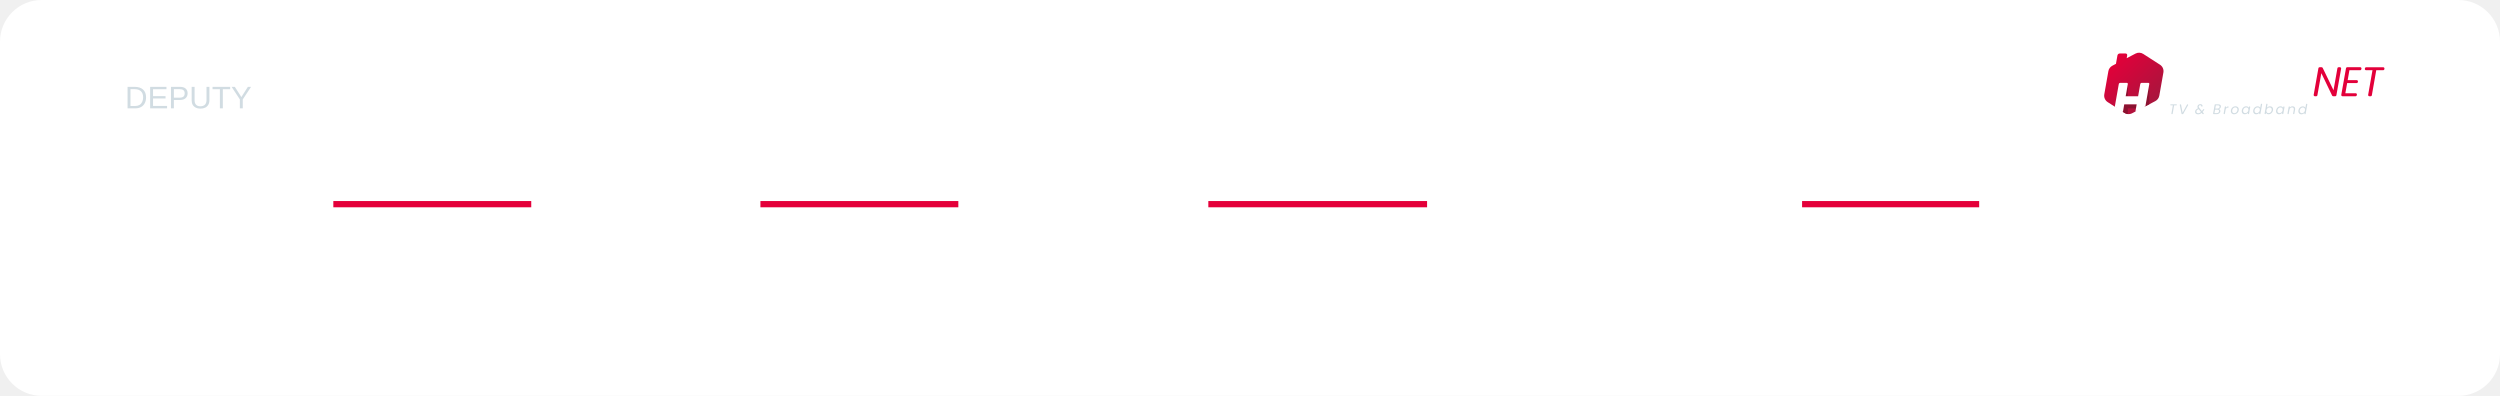
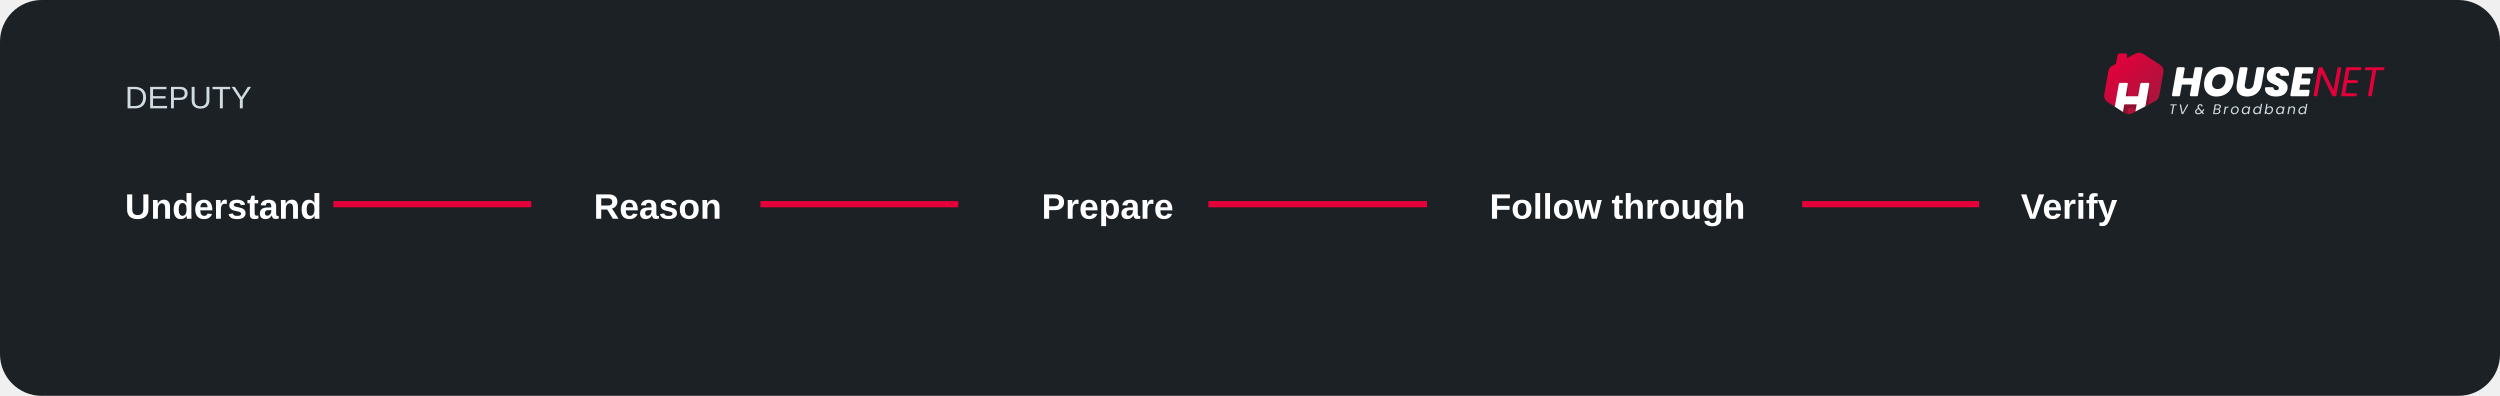
<svg xmlns="http://www.w3.org/2000/svg" viewBox="0 0 1200 190" role="img" aria-labelledby="t">
-   <rect width="1200" height="190" rx="20" fill="#FFFFFF" />
+   <rect width="1200" height="190" rx="20" fill="#1C2125" />
  <text x="60" y="52" font-family="Arial,sans-serif" font-size="15" fill="#D1DCE2">DEPUTY</text>
  <g font-family="Arial,sans-serif" fill="white" font-size="17" font-weight="700">
    <text x="60" y="105">Understand</text>
    <text x="285" y="105">Reason</text>
    <text x="500" y="105">Prepare</text>
    <text x="715" y="105">Follow through</text>
    <text x="970" y="105">Verify</text>
  </g>
  <g stroke="#E4003A" stroke-width="3">
    <path d="M160 98h95M365 98h95M580 98h105M865 98h85" />
  </g>
  <g transform="translate(1010 25) scale(.62)">
    <path d="M56.284 40.947C56.255 41.108 56.115 41.227 55.95 41.227H54.164L53.018 47.759C52.989 47.919 52.849 48.039 52.684 48.039H52.383C52.173 48.039 52.012 47.849 52.049 47.639L53.175 41.223H51.513C51.299 41.223 51.142 41.029 51.179 40.823V40.794C51.221 40.596 51.394 40.452 51.596 40.452H55.872C56.131 40.452 56.329 40.687 56.284 40.947Z" fill="#D1DCE2" />
    <path d="M59.567 40.798L60.713 46.975L64.131 40.675C64.205 40.538 64.346 40.456 64.498 40.456H64.605C64.923 40.456 65.125 40.798 64.972 41.079L61.204 47.87C61.142 47.977 61.031 48.043 60.907 48.043H60.243C60.082 48.043 59.942 47.927 59.909 47.771L58.54 40.959C58.486 40.699 58.684 40.456 58.952 40.456H59.158C59.361 40.456 59.534 40.6 59.571 40.798H59.567Z" fill="#D1DCE2" />
    <path d="M89.818 43.495C89.525 43.788 89.166 44.002 88.746 44.13C89.1 44.188 89.393 44.361 89.616 44.645C89.838 44.93 89.954 45.272 89.954 45.664C89.954 45.779 89.942 45.891 89.921 46.002C89.855 46.386 89.698 46.732 89.447 47.041C89.195 47.35 88.87 47.594 88.461 47.771C88.053 47.948 87.6 48.039 87.088 48.039H84.759C84.499 48.039 84.301 47.804 84.346 47.548L85.546 40.798C85.583 40.601 85.757 40.452 85.959 40.452H88.329C89.01 40.452 89.529 40.596 89.88 40.889C90.23 41.178 90.408 41.557 90.408 42.023C90.408 42.139 90.395 42.258 90.375 42.382C90.296 42.831 90.107 43.202 89.814 43.499L89.818 43.495ZM88.973 45.623C88.973 45.289 88.849 45.025 88.602 44.827C88.354 44.629 88.016 44.534 87.587 44.534H85.868L85.389 47.256H87.142C87.629 47.256 88.033 47.136 88.35 46.897C88.668 46.658 88.865 46.328 88.94 45.907C88.96 45.804 88.973 45.713 88.973 45.623ZM89.377 42.225C89.377 41.912 89.269 41.669 89.051 41.495C88.832 41.322 88.519 41.236 88.103 41.236H86.457L86.012 43.751H87.678C88.136 43.751 88.511 43.639 88.812 43.417C89.109 43.194 89.29 42.889 89.356 42.497C89.373 42.431 89.377 42.341 89.377 42.225Z" fill="#D1DCE2" />
    <path d="M95.17 42.295C95.364 42.179 95.57 42.093 95.793 42.039C96.09 41.965 96.366 42.221 96.312 42.522L96.226 42.992H95.966C95.451 42.992 95.022 43.128 94.676 43.404C94.329 43.68 94.098 44.146 93.983 44.798L93.467 47.697C93.43 47.894 93.257 48.043 93.055 48.043H92.915C92.655 48.043 92.457 47.808 92.503 47.552L93.41 42.423C93.447 42.225 93.62 42.076 93.822 42.076H93.962C94.222 42.076 94.42 42.312 94.375 42.567L94.263 43.21C94.502 42.819 94.803 42.514 95.166 42.295H95.17Z" fill="#D1DCE2" />
    <path d="M99.277 47.829C98.898 47.623 98.601 47.334 98.391 46.959C98.181 46.584 98.073 46.151 98.073 45.66C98.073 44.984 98.23 44.366 98.543 43.805C98.857 43.244 99.286 42.799 99.834 42.473C100.382 42.147 100.993 41.982 101.669 41.982C102.168 41.982 102.613 42.086 103.001 42.292C103.388 42.498 103.689 42.791 103.904 43.162C104.118 43.537 104.225 43.974 104.225 44.473C104.225 45.149 104.065 45.764 103.747 46.324C103.43 46.885 102.992 47.326 102.44 47.652C101.887 47.978 101.273 48.143 100.601 48.143C100.102 48.143 99.661 48.039 99.277 47.833V47.829ZM101.995 46.914C102.374 46.658 102.667 46.316 102.881 45.891C103.096 45.467 103.203 45.013 103.203 44.526C103.203 43.974 103.042 43.553 102.724 43.257C102.407 42.964 102.007 42.815 101.529 42.815C101.05 42.815 100.634 42.943 100.267 43.203C99.9 43.463 99.611 43.805 99.405 44.23C99.199 44.654 99.1 45.12 99.1 45.611C99.1 46.147 99.253 46.563 99.558 46.856C99.863 47.149 100.251 47.297 100.721 47.297C101.191 47.297 101.615 47.169 101.995 46.91V46.914Z" fill="#D1DCE2" />
    <path d="M107.224 43.425C107.615 42.88 108.106 42.48 108.7 42.225C109.075 42.064 109.483 41.977 109.891 41.973C110.44 41.965 110.893 42.076 111.248 42.311C111.602 42.546 111.825 42.818 111.957 43.161L112.089 42.414C112.126 42.216 112.299 42.068 112.501 42.068H112.654C112.914 42.068 113.112 42.303 113.066 42.559L112.159 47.688C112.122 47.89 111.949 48.034 111.747 48.034H111.598C111.334 48.034 111.141 47.795 111.186 47.539L111.301 46.925C111.042 47.272 110.695 47.56 110.267 47.791C109.838 48.022 109.368 48.133 108.852 48.133C108.386 48.133 107.978 48.034 107.623 47.832C107.269 47.634 106.993 47.346 106.795 46.979C106.597 46.612 106.502 46.179 106.502 45.692C106.502 45.474 106.523 45.251 106.568 45.028C106.675 44.418 106.898 43.882 107.228 43.425H107.224ZM111.673 44.55C111.673 44.018 111.516 43.602 111.198 43.292C110.881 42.983 110.481 42.831 109.994 42.831C109.623 42.831 109.269 42.917 108.935 43.09C108.597 43.264 108.308 43.519 108.069 43.853C107.83 44.187 107.669 44.579 107.59 45.028C107.562 45.181 107.545 45.346 107.545 45.527C107.545 46.063 107.702 46.488 108.015 46.797C108.329 47.107 108.724 47.259 109.211 47.259C109.582 47.259 109.937 47.168 110.271 46.991C110.609 46.814 110.897 46.554 111.141 46.216C111.384 45.878 111.545 45.486 111.627 45.037C111.656 44.884 111.673 44.719 111.673 44.546V44.55Z" fill="#D1DCE2" />
    <path d="M127.018 42.316C127.447 42.089 127.908 41.978 128.411 41.978C129.121 41.978 129.694 42.192 130.127 42.621C130.56 43.05 130.774 43.631 130.774 44.361C130.774 44.571 130.753 44.798 130.708 45.037C130.601 45.639 130.378 46.175 130.048 46.65C129.719 47.12 129.314 47.487 128.84 47.751C128.366 48.01 127.863 48.142 127.331 48.142C126.799 48.142 126.383 48.031 126.036 47.804C125.69 47.577 125.447 47.293 125.307 46.942L125.171 47.697C125.133 47.895 124.96 48.043 124.758 48.043H124.618C124.358 48.043 124.16 47.808 124.206 47.553L125.484 40.333C125.521 40.135 125.694 39.986 125.896 39.986H126.036C126.296 39.986 126.494 40.221 126.449 40.477L125.97 43.186C126.238 42.831 126.589 42.539 127.014 42.316H127.018ZM129.739 44.538C129.739 44.011 129.582 43.594 129.269 43.293C128.956 42.992 128.556 42.84 128.061 42.84C127.698 42.84 127.348 42.93 127.005 43.108C126.663 43.285 126.37 43.545 126.127 43.883C125.884 44.221 125.723 44.608 125.645 45.054C125.616 45.206 125.599 45.371 125.599 45.553C125.599 46.085 125.756 46.501 126.074 46.81C126.391 47.12 126.791 47.272 127.278 47.272C127.649 47.272 128.003 47.181 128.337 47.004C128.675 46.827 128.964 46.567 129.207 46.229C129.451 45.891 129.611 45.495 129.694 45.037C129.723 44.885 129.739 44.72 129.739 44.538Z" fill="#D1DCE2" />
    <path d="M133.78 43.433C134.172 42.889 134.663 42.489 135.256 42.233C135.632 42.073 136.04 41.986 136.448 41.982C136.996 41.974 137.45 42.085 137.804 42.32C138.159 42.555 138.382 42.827 138.514 43.169L138.646 42.423C138.683 42.225 138.856 42.077 139.058 42.077H139.211C139.47 42.077 139.668 42.312 139.623 42.567L138.716 47.697C138.679 47.899 138.505 48.043 138.303 48.043H138.155C137.891 48.043 137.697 47.804 137.743 47.548L137.858 46.934C137.598 47.28 137.252 47.569 136.823 47.8C136.394 48.031 135.924 48.142 135.409 48.142C134.943 48.142 134.535 48.043 134.18 47.841C133.826 47.643 133.549 47.355 133.351 46.987C133.158 46.616 133.059 46.188 133.059 45.701C133.059 45.483 133.079 45.26 133.125 45.037C133.232 44.427 133.454 43.891 133.784 43.433H133.78ZM138.229 44.559C138.229 44.027 138.072 43.611 137.755 43.301C137.438 42.992 137.038 42.84 136.551 42.84C136.18 42.84 135.825 42.926 135.491 43.099C135.153 43.273 134.865 43.528 134.625 43.862C134.386 44.196 134.225 44.588 134.147 45.037C134.118 45.19 134.102 45.355 134.102 45.536C134.102 46.072 134.258 46.497 134.572 46.806C134.885 47.115 135.281 47.268 135.768 47.268C136.139 47.268 136.493 47.177 136.827 47C137.165 46.823 137.454 46.563 137.697 46.225C137.941 45.887 138.101 45.495 138.184 45.045C138.213 44.893 138.229 44.728 138.229 44.555V44.559Z" fill="#D1DCE2" />
    <path d="M147.297 42.464C147.668 42.794 147.854 43.277 147.854 43.907C147.854 44.138 147.837 44.349 147.8 44.53L147.239 47.701C147.202 47.903 147.029 48.047 146.827 48.047H146.699C146.439 48.047 146.242 47.812 146.287 47.556L146.798 44.674C146.827 44.522 146.844 44.361 146.844 44.196C146.844 43.755 146.724 43.417 146.481 43.182C146.237 42.951 145.899 42.835 145.462 42.835C144.939 42.835 144.493 43 144.13 43.326C143.763 43.652 143.524 44.13 143.417 44.753V44.732L142.889 47.705C142.852 47.903 142.679 48.051 142.477 48.051H142.337C142.077 48.051 141.879 47.816 141.924 47.561L142.832 42.431C142.869 42.233 143.042 42.085 143.244 42.085H143.384C143.644 42.085 143.842 42.32 143.796 42.576L143.73 42.943C143.978 42.629 144.287 42.39 144.654 42.225C145.025 42.06 145.413 41.974 145.821 41.974C146.439 41.974 146.93 42.139 147.301 42.468L147.297 42.464Z" fill="#D1DCE2" />
    <path d="M151.066 43.475C151.395 43.013 151.799 42.659 152.278 42.403C152.756 42.148 153.263 42.024 153.803 42.024C154.261 42.024 154.669 42.131 155.032 42.345C155.395 42.56 155.655 42.84 155.803 43.191L156.298 40.379C156.335 40.176 156.508 40.032 156.71 40.032H156.863C157.123 40.032 157.321 40.267 157.275 40.523L155.997 47.743C155.96 47.941 155.787 48.089 155.585 48.089H155.436C155.176 48.089 154.979 47.85 155.024 47.594L155.139 46.968C154.884 47.322 154.546 47.615 154.117 47.846C153.688 48.073 153.218 48.188 152.702 48.188C152.237 48.188 151.828 48.089 151.474 47.887C151.119 47.689 150.839 47.401 150.641 47.033C150.443 46.667 150.34 46.234 150.34 45.747C150.34 45.529 150.36 45.306 150.406 45.083C150.513 44.473 150.736 43.937 151.066 43.479V43.475ZM155.515 44.601C155.515 44.069 155.358 43.653 155.04 43.343C154.723 43.034 154.323 42.881 153.836 42.881C153.465 42.881 153.111 42.968 152.777 43.141C152.439 43.314 152.15 43.57 151.911 43.904C151.672 44.238 151.511 44.63 151.433 45.079C151.404 45.232 151.387 45.397 151.387 45.578C151.387 46.114 151.544 46.539 151.857 46.848C152.171 47.157 152.566 47.31 153.053 47.31C153.424 47.31 153.779 47.219 154.113 47.042C154.451 46.864 154.739 46.605 154.983 46.267C155.226 45.928 155.387 45.537 155.469 45.087C155.498 44.935 155.515 44.77 155.515 44.597V44.601Z" fill="#D1DCE2" />
    <path d="M77.407 44.774C77.617 44.498 77.419 44.106 77.077 44.106H77.052C76.924 44.106 76.801 44.164 76.722 44.267L75.881 45.335L75.63 45.652L73.758 43.376C73.568 43.125 73.432 42.906 73.341 42.733C73.255 42.552 73.213 42.379 73.213 42.205C73.213 41.908 73.32 41.653 73.539 41.443C73.758 41.228 74.03 41.125 74.356 41.125C74.595 41.125 74.788 41.187 74.937 41.319C75.056 41.418 75.131 41.554 75.151 41.715C75.168 41.838 75.201 41.941 75.234 41.995C75.325 42.135 75.481 42.222 75.658 42.222C75.836 42.222 75.988 42.135 76.083 41.995C76.116 41.946 76.141 41.888 76.157 41.822C76.157 41.789 76.166 41.752 76.166 41.715V41.702C76.166 41.294 76.013 40.96 75.716 40.7C75.419 40.436 75.015 40.309 74.508 40.309C74.059 40.309 73.663 40.395 73.312 40.572C72.966 40.746 72.694 40.989 72.496 41.302C72.302 41.612 72.203 41.966 72.203 42.37C72.203 42.56 72.236 42.741 72.306 42.923C72.372 43.108 72.484 43.298 72.628 43.512C71.943 43.772 71.399 44.139 70.995 44.613C70.583 45.092 70.385 45.636 70.385 46.242C70.385 46.848 70.591 47.318 71.003 47.66C71.42 48.007 71.981 48.18 72.69 48.18C73.213 48.18 73.704 48.089 74.153 47.904C74.607 47.714 75.048 47.434 75.485 47.05L76.178 47.895C76.256 47.99 76.38 48.052 76.504 48.052H76.706C77.056 48.052 77.25 47.64 77.027 47.364L76.186 46.341C76.368 46.151 76.553 45.92 76.751 45.652L77.407 44.778V44.774ZM73.918 47.1C73.576 47.252 73.213 47.326 72.83 47.326C72.393 47.326 72.046 47.215 71.783 46.984C71.523 46.757 71.395 46.461 71.395 46.098C71.395 45.657 71.552 45.269 71.857 44.939C72.166 44.613 72.591 44.349 73.127 44.151L74.957 46.382C74.611 46.708 74.261 46.947 73.922 47.104L73.918 47.1Z" fill="#D1DCE2" />
    <path d="M116.079 43.433C116.409 42.971 116.813 42.617 117.291 42.361C117.77 42.105 118.277 41.982 118.817 41.982C119.275 41.982 119.683 42.089 120.046 42.303C120.408 42.518 120.668 42.798 120.817 43.149L121.311 40.337C121.349 40.135 121.522 39.99 121.724 39.99H121.876C122.136 39.99 122.334 40.225 122.289 40.481L121.01 47.701C120.973 47.899 120.8 48.047 120.598 48.047H120.45C120.19 48.047 119.992 47.808 120.037 47.552L120.153 46.926C119.897 47.28 119.559 47.573 119.13 47.804C118.701 48.031 118.231 48.146 117.716 48.146C117.25 48.146 116.842 48.047 116.487 47.845C116.133 47.647 115.852 47.358 115.654 46.992C115.456 46.62 115.353 46.192 115.353 45.705C115.353 45.487 115.374 45.264 115.419 45.041C115.526 44.431 115.749 43.895 116.079 43.437V43.433ZM120.528 44.559C120.528 44.027 120.371 43.611 120.054 43.301C119.736 42.992 119.336 42.839 118.85 42.839C118.479 42.839 118.124 42.926 117.79 43.099C117.452 43.272 117.163 43.528 116.924 43.862C116.685 44.196 116.524 44.588 116.446 45.037C116.417 45.19 116.401 45.355 116.401 45.536C116.401 46.072 116.557 46.497 116.871 46.806C117.184 47.115 117.58 47.268 118.066 47.268C118.437 47.268 118.792 47.177 119.126 47C119.464 46.822 119.753 46.563 119.996 46.225C120.239 45.886 120.4 45.495 120.483 45.045C120.511 44.893 120.528 44.728 120.528 44.555V44.559Z" fill="#D1DCE2" />
    <path d="M75.297 11.719H70.951C70.498 11.719 70.106 12.049 70.028 12.494L68.667 20.2H61.051L62.354 12.824C62.458 12.246 62.012 11.723 61.431 11.723H57.085C56.631 11.723 56.24 12.053 56.161 12.498L52.508 33.098C52.409 33.675 52.85 34.199 53.432 34.199H57.811C58.264 34.199 58.656 33.869 58.73 33.424L60.19 25.177H67.781L66.379 33.094C66.276 33.671 66.721 34.195 67.302 34.195H71.677C72.131 34.195 72.527 33.865 72.601 33.419L76.225 12.82C76.328 12.242 75.887 11.719 75.302 11.719H75.297Z" fill="#FFFFFF" />
    <path d="M99.048 15.813C98.264 14.399 97.139 13.306 95.687 12.527C94.228 11.752 92.537 11.364 90.599 11.364C88.006 11.364 85.709 11.941 83.697 13.084C81.689 14.234 80.13 15.846 79.013 17.916C77.895 19.99 77.339 22.353 77.339 25.008C77.339 26.855 77.727 28.492 78.514 29.915C79.302 31.341 80.419 32.442 81.862 33.23C83.305 34.017 84.975 34.413 86.868 34.413C89.478 34.413 91.795 33.828 93.816 32.661C95.836 31.49 97.407 29.865 98.537 27.779C99.662 25.697 100.223 23.338 100.223 20.703C100.223 18.852 99.827 17.219 99.04 15.809L99.048 15.813ZM93.296 24.992C92.793 26.088 92.071 26.967 91.131 27.622C90.183 28.282 89.082 28.612 87.833 28.612C86.451 28.612 85.388 28.224 84.645 27.449C83.899 26.67 83.528 25.614 83.528 24.274C83.528 22.934 83.779 21.788 84.291 20.708C84.802 19.619 85.532 18.757 86.488 18.106C87.445 17.459 88.55 17.137 89.803 17.137C91.164 17.137 92.212 17.516 92.945 18.267C93.679 19.021 94.046 20.081 94.046 21.442C94.046 22.716 93.795 23.903 93.296 24.996V24.992Z" fill="#FFFFFF" />
    <path d="M123.21 11.719H118.868C118.415 11.719 118.023 12.049 117.945 12.494L115.784 24.757C115.574 25.948 115.112 26.872 114.415 27.532C113.71 28.187 112.786 28.521 111.64 28.521C110.684 28.521 109.983 28.286 109.521 27.816C109.067 27.346 108.836 26.691 108.836 25.837C108.836 25.499 108.869 25.14 108.931 24.753L111.005 12.812C111.108 12.239 110.667 11.715 110.082 11.715H105.769C105.315 11.715 104.923 12.045 104.845 12.49L102.684 24.753C102.54 25.499 102.466 26.253 102.466 27.016C102.466 29.4 103.2 31.226 104.68 32.5C106.16 33.774 108.119 34.413 110.564 34.413C112.452 34.413 114.197 34.059 115.792 33.346C117.388 32.632 118.736 31.556 119.841 30.113C120.946 28.666 121.68 26.884 122.039 24.757L124.138 12.82C124.241 12.243 123.8 11.719 123.214 11.719H123.21Z" fill="#FFFFFF" />
    <path d="M142.099 14.267C141.406 13.335 140.445 12.618 139.213 12.115C137.98 11.616 136.57 11.364 134.974 11.364C133.205 11.364 131.642 11.661 130.273 12.242C128.9 12.828 127.836 13.677 127.065 14.791C126.303 15.908 125.923 17.244 125.923 18.794C125.923 19.986 126.208 20.976 126.781 21.771C127.358 22.567 128.039 23.198 128.822 23.656C129.61 24.109 130.607 24.592 131.824 25.103C133.032 25.614 133.91 26.06 134.454 26.443C134.994 26.822 135.267 27.313 135.267 27.907C135.267 28.418 135.081 28.81 134.71 29.09C134.339 29.366 133.844 29.503 133.23 29.503C132.483 29.503 131.931 29.3 131.572 28.896C131.354 28.653 131.209 28.348 131.152 27.985C131.077 27.54 130.706 27.206 130.257 27.206H125.371C124.88 27.206 124.468 27.598 124.468 28.092C124.468 30.158 125.259 31.725 126.839 32.797C128.422 33.869 130.508 34.409 133.106 34.409C134.929 34.409 136.516 34.104 137.856 33.498C139.192 32.892 140.223 32.055 140.944 30.979C141.666 29.907 142.033 28.694 142.033 27.358C142.033 26.146 141.744 25.128 141.171 24.299C140.598 23.47 139.909 22.806 139.114 22.307C138.318 21.808 137.304 21.273 136.071 20.699C134.92 20.163 134.079 19.706 133.535 19.31C132.995 18.914 132.723 18.444 132.723 17.891C132.723 17.38 132.896 16.98 133.246 16.696C133.597 16.411 134.063 16.263 134.636 16.263C135.209 16.263 135.625 16.407 135.943 16.696C136.182 16.91 136.318 17.269 136.409 17.66C136.516 18.126 136.809 18.32 137.2 18.337H142.383C142.8 18.337 143.146 17.994 143.146 17.578C143.146 16.3 142.8 15.195 142.111 14.259L142.099 14.267Z" fill="#FFFFFF" />
    <path d="M161.202 11.719H148.729C148.276 11.719 147.884 12.049 147.806 12.494L144.153 33.094C144.05 33.671 144.495 34.195 145.076 34.195H157.578C158.032 34.195 158.423 33.865 158.502 33.415L159.038 30.319C159.137 29.746 158.695 29.222 158.114 29.222H151.1L151.83 25.144H158.221C158.675 25.144 159.066 24.823 159.145 24.377L159.664 21.499C159.767 20.926 159.326 20.398 158.741 20.398H152.692L153.331 16.667H160.67C161.124 16.667 161.516 16.337 161.594 15.887L162.122 12.82C162.225 12.246 161.784 11.723 161.198 11.723L161.202 11.719Z" fill="#FFFFFF" />
    <path d="M182.523 11.718H181.512C181.055 11.718 180.659 12.043 180.58 12.497L177.562 29.555L169.192 12.254C169.035 11.928 168.705 11.718 168.338 11.718H166.8C166.343 11.718 165.947 12.043 165.869 12.497L162.207 33.076C162.108 33.658 162.554 34.19 163.139 34.19H164.149C164.607 34.19 165.003 33.864 165.081 33.41L168.132 16.319L176.47 33.654C176.626 33.979 176.956 34.19 177.323 34.19H178.865C179.319 34.19 179.715 33.864 179.793 33.41L183.454 12.831C183.553 12.25 183.108 11.718 182.523 11.718Z" fill="#E3003A" />
    <path d="M198.274 11.718H188.16C187.702 11.718 187.306 12.043 187.228 12.497L183.57 33.076C183.467 33.658 183.913 34.19 184.502 34.19H194.654C195.111 34.19 195.503 33.864 195.586 33.414L195.66 32.99C195.763 32.408 195.318 31.872 194.728 31.872H186.716L188.131 23.985H195.478C195.944 23.985 196.336 23.655 196.41 23.197L196.472 22.838C196.571 22.261 196.126 21.729 195.54 21.729H188.518L189.871 14.035H198.192C198.649 14.035 199.041 13.709 199.123 13.26L199.198 12.835C199.301 12.254 198.855 11.722 198.266 11.722L198.274 11.718Z" fill="#E3003A" />
    <path d="M216.057 11.747H202.818C202.36 11.747 201.964 12.073 201.886 12.522L201.816 12.914C201.708 13.495 202.158 14.031 202.748 14.031H207.728L204.38 33.077C204.277 33.658 204.727 34.19 205.312 34.19H206.314C206.78 34.19 207.172 33.86 207.246 33.411L210.652 14.036H215.983C216.437 14.036 216.833 13.71 216.911 13.26L216.985 12.869C217.088 12.291 216.643 11.751 216.053 11.751L216.057 11.747Z" fill="#E3003A" />
    <path d="M45.856 15.787L42.693 33.731C42.376 35.541 41.233 37.1 39.605 37.953L34.95 40.39L31.902 41.99L27.788 43.042L24.2 46.027L21.673 47.35C20.621 47.899 19.454 48.113 18.32 47.998C17.405 47.907 16.515 47.598 15.719 47.087L14.511 46.307L11.954 43.363L8.235 42.27L2.726 38.733C0.714 37.442 -0.321 35.071 0.091 32.717L3.254 14.772C3.572 12.962 4.718 11.404 6.342 10.55L9.121 9.091L10.276 2.576C10.416 1.755 11.2 1.095 12.016 1.095H16.597C17.418 1.095 17.966 1.755 17.822 2.576L17.442 4.736L24.274 1.157C26.163 0.168 28.439 0.267 30.233 1.421L43.221 9.775C45.233 11.066 46.268 13.437 45.856 15.791V15.787Z" fill="url(#paint0_linear_526_5798)" />
    <path d="M34.933 24.771C34.933 24.771 34.928 24.784 34.928 24.796L31.902 41.99L34.949 40.391V24.978C34.949 24.908 34.945 24.837 34.937 24.771H34.933ZM15.541 40.448L14.51 46.307L15.718 47.087C16.514 47.598 17.404 47.907 18.32 47.998V43.532H24.641L25.185 40.452H15.541V40.448ZM18.308 24.771C18.308 24.771 18.303 24.784 18.303 24.796L16.646 34.206H18.324V24.982C18.324 24.912 18.32 24.842 18.312 24.776L18.308 24.771Z" fill="#8A1230" />
    <path d="M34.779 24.095C34.631 23.918 34.412 23.823 34.128 23.823H29.093C28.809 23.823 28.553 23.918 28.343 24.095C28.128 24.277 27.997 24.512 27.943 24.8L26.285 34.21H16.641L18.299 24.8C18.352 24.516 18.299 24.281 18.15 24.095C18.002 23.918 17.783 23.823 17.499 23.823H12.46C12.175 23.823 11.924 23.918 11.71 24.095C11.499 24.277 11.363 24.512 11.314 24.8L8.229 42.275L11.326 44.266L14.505 46.312L15.536 40.452H25.18L24.195 46.031L27.959 44.056L31.897 41.995L34.924 24.8C34.977 24.516 34.924 24.281 34.775 24.095H34.779Z" fill="white" />
    <defs>
      <linearGradient id="paint0_linear_526_5798" x1="5.505" y1="6.786" x2="38.57" y2="39.85" gradientUnits="userSpaceOnUse">
        <stop offset="0.02" stop-color="#E3003A" />
        <stop offset="1" stop-color="#A8153D" />
      </linearGradient>
    </defs>
  </g>
</svg>
